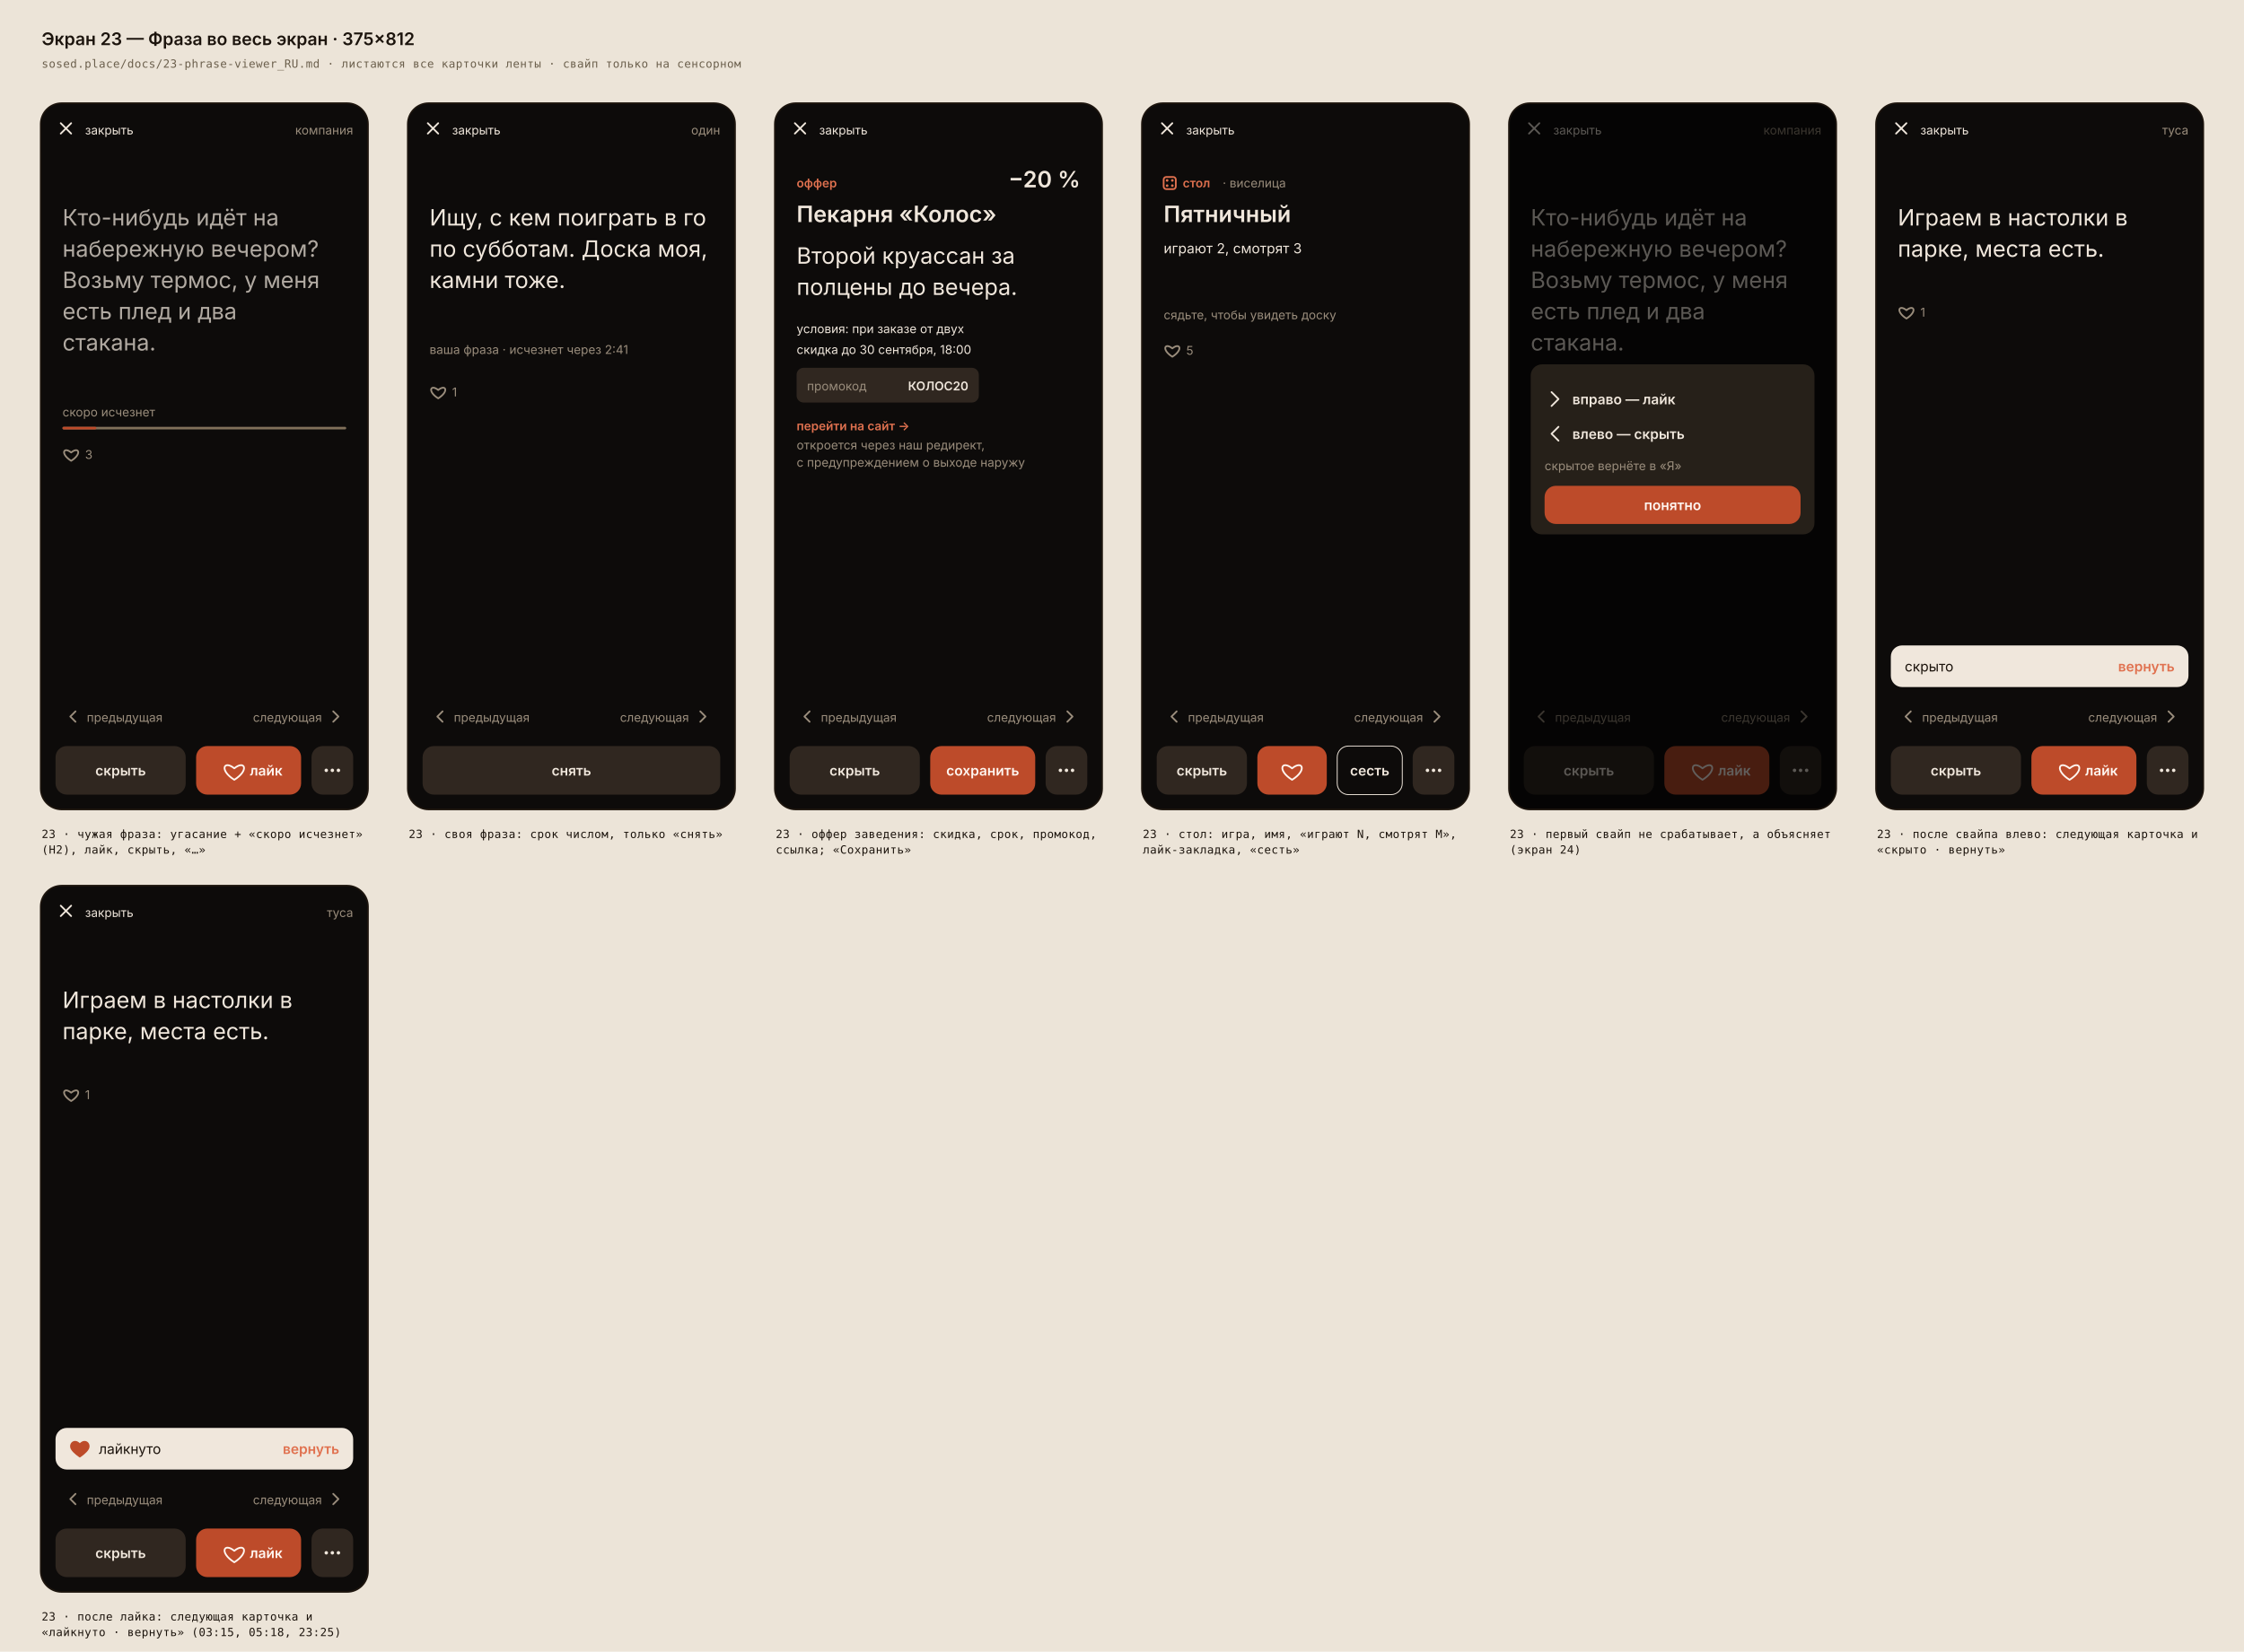
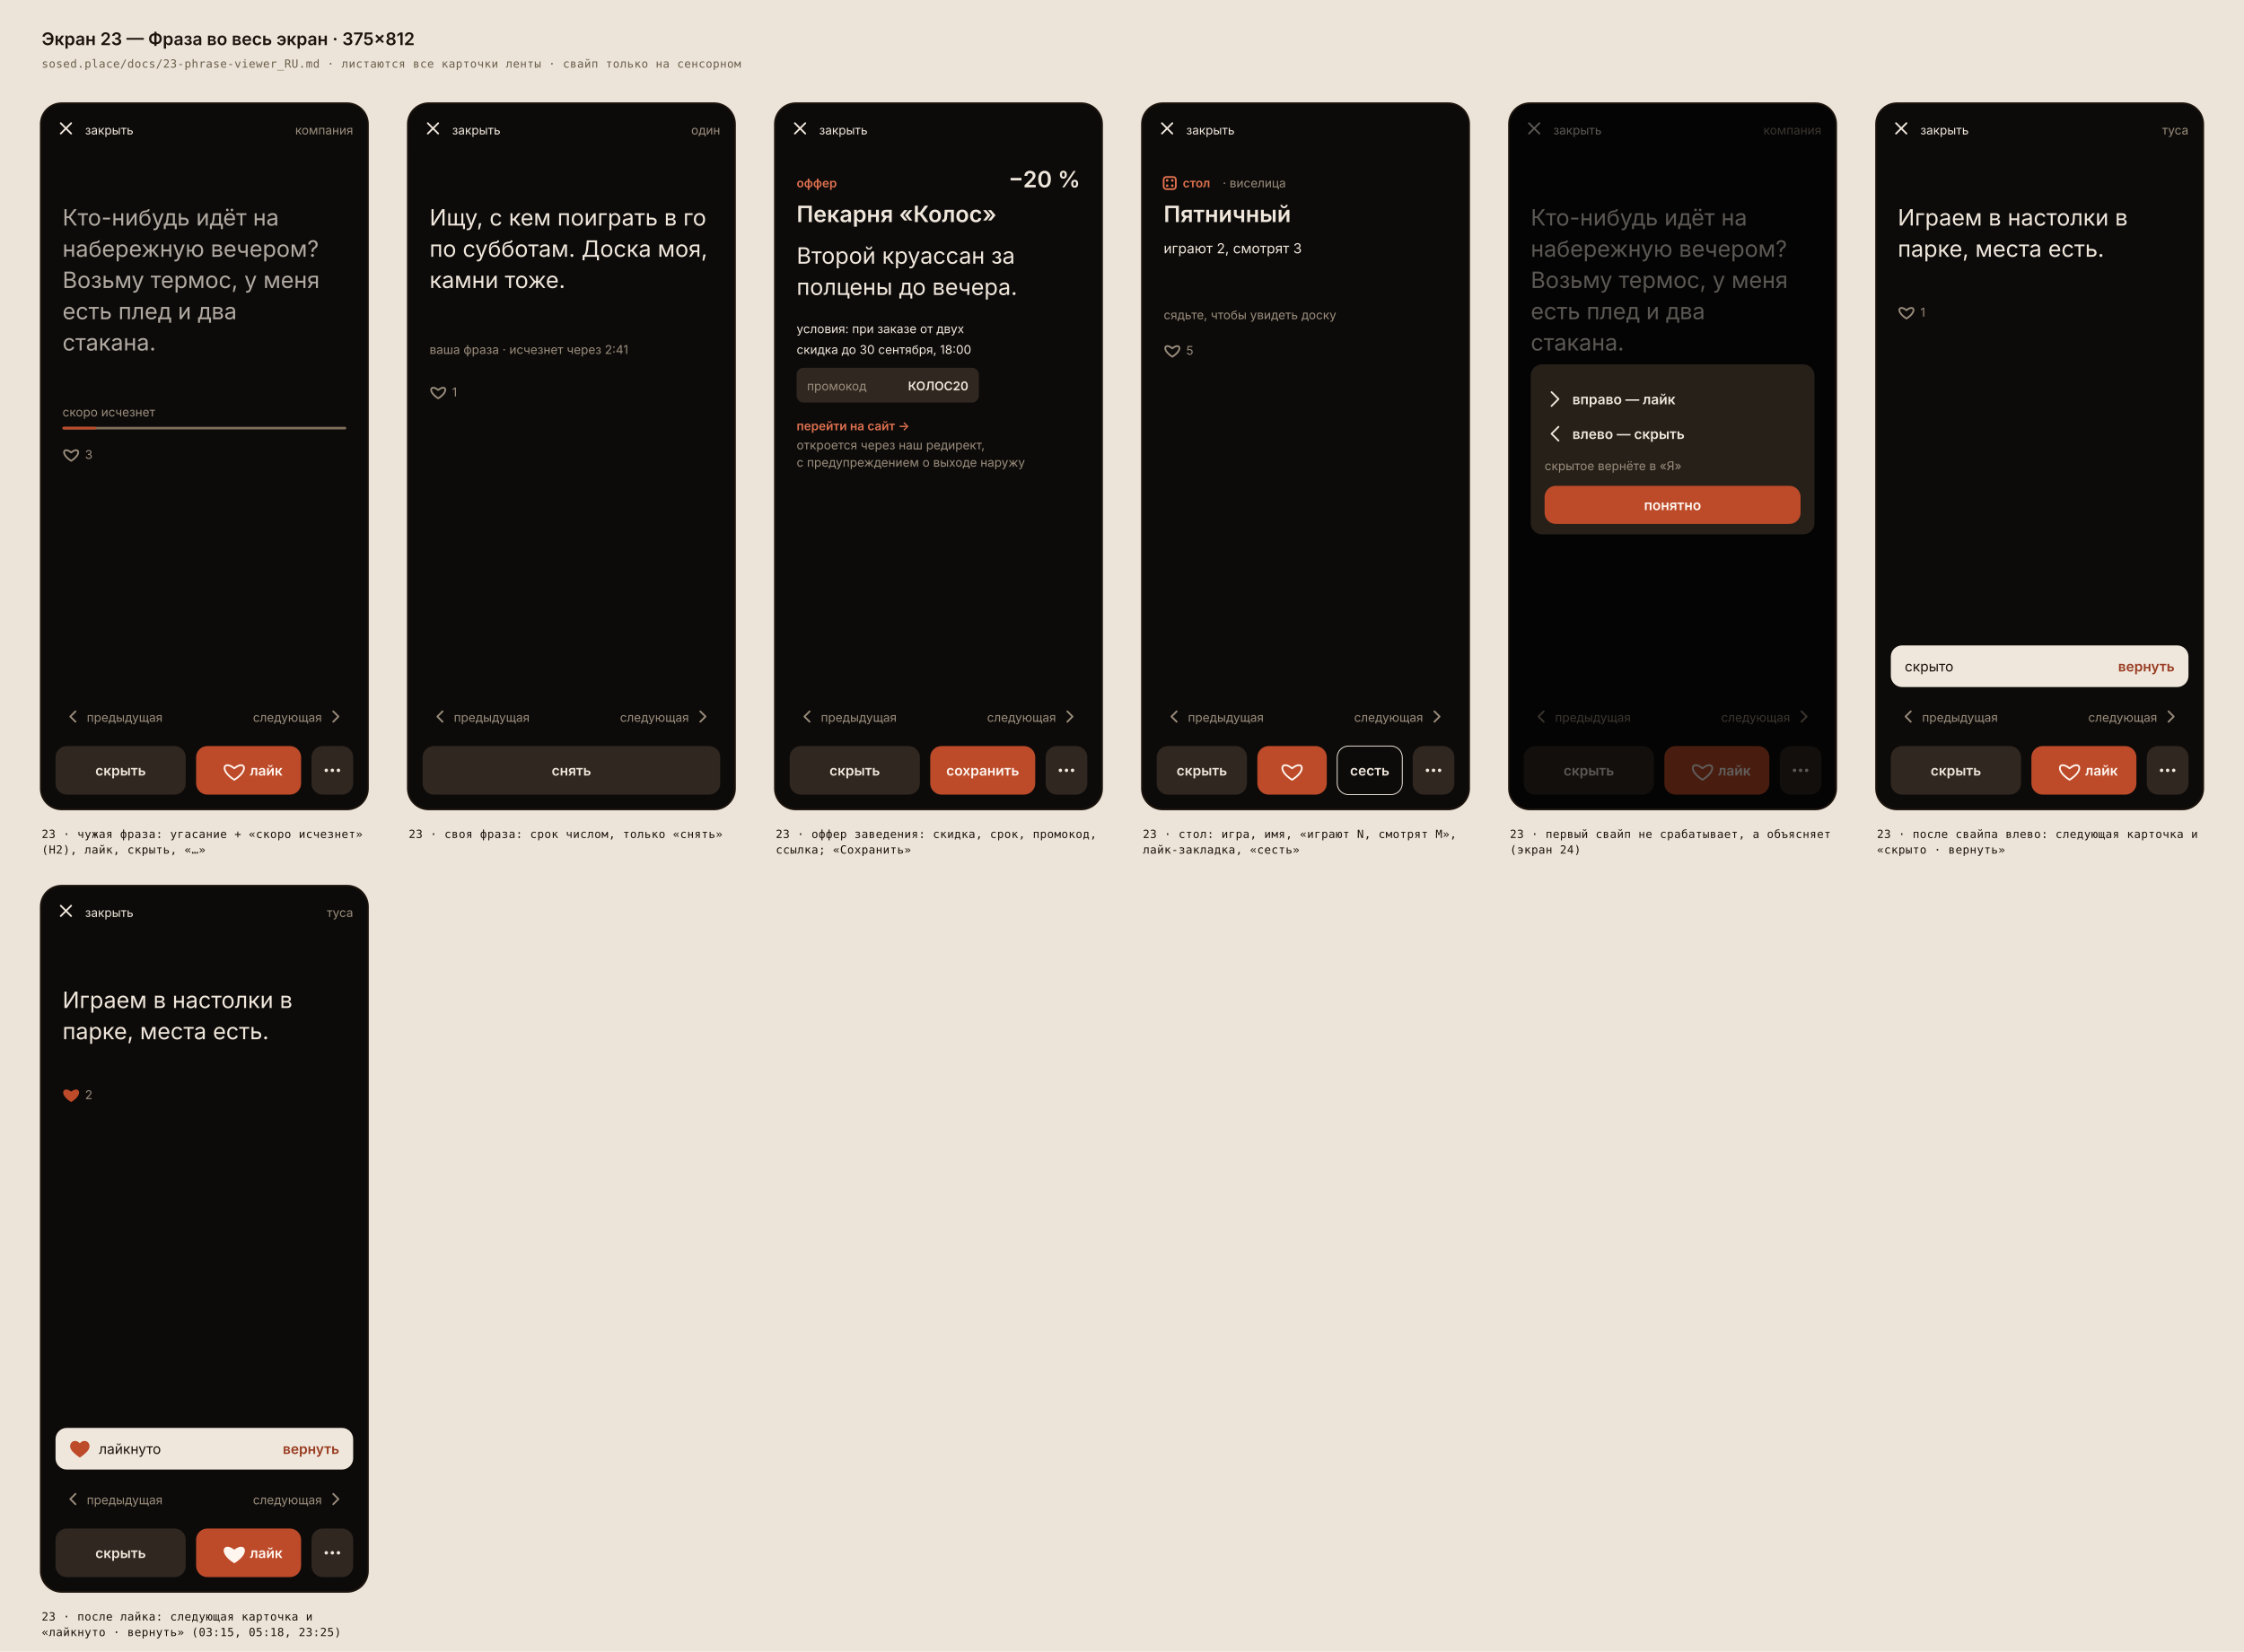
<svg xmlns="http://www.w3.org/2000/svg" width="2586" height="1904" viewBox="0 0 2586 1904">
  <style>
    @font-face { font-family: "Golos Text"; font-weight: 400 600;
      src: url(/fonts/q5uCsoe9Lv5t7Meb31EcExN8hA.woff2) format("woff2"); }
    @font-face { font-family: "JetBrains Mono"; font-weight: 400;
      src: url(/fonts/tDbv2o-flEEny0FZhsfKu5WU4zr3E_BX0PnT8RD8yKwBNntkaToggR7BYRbKPxDcwg.woff2) format("woff2"); }
    text { font-family: "Golos Text", Inter, system-ui, sans-serif; }
    .t16 { font-size: 16px; fill: #f0e7dc; }
    .t16b { font-size: 16px; font-weight: 600; fill: #f0e7dc; }
    .t14 { font-size: 14px; fill: #9a8d7c; }
    .t14fg { font-size: 14px; fill: #f0e7dc; }
    .t14b { font-size: 14px; font-weight: 600; fill: #f0e7dc; }
    .t18b { font-size: 20px; font-weight: 600; fill: #f0e7dc; }
    .t22b { font-size: 26px; font-weight: 600; fill: #f0e7dc; }
    .big { font-size: 26px; fill: #f0e7dc; }
    .acc { font-size: 14px; font-weight: 600; fill: #e0714f; }
    .cap { font-family: "JetBrains Mono", ui-monospace, monospace; font-size: 13px; fill: #6b5f4c; letter-spacing: 0.4px; }
    .capb { font-family: "JetBrains Mono", ui-monospace, monospace; font-size: 13px; fill: #1c140d; letter-spacing: 0.4px; }
    .sheet-title { font-size: 20px; font-weight: 600; fill: #1c140d; }
</style>
  <rect width="2586" height="1904" style="fill:#ece4d8" />
  <text x="48" y="52" class="sheet-title">Экран 23 — Фраза во весь экран · 375×812</text>
  <text x="48" y="78" class="cap">sosed.place/docs/23-phrase-viewer_RU.md · листаются все карточки ленты · свайп только на сенсорном</text>
  <g transform="translate(48,120)">
    <rect x="-1" y="-1" width="377" height="814" rx="24" style="fill:#0d0b0a;stroke:#1c140d;stroke-width:2" />
    <clipPath id="c48">
      <rect x="0" y="0" width="375" height="812" rx="23" />
    </clipPath>
    <g clip-path="url(#c48)">
      <rect x="0" y="0" width="375" height="812" rx="0" style="fill:#0d0b0a" />
      <rect x="0" y="0" width="375" height="56" rx="0" style="fill:#0d0b0a" />
      <rect x="6" y="6" width="44" height="44" rx="8" style="fill:none" />
      <path d="M22.0 22.0 L34.0 34.0 M34.0 22.0 L22.0 34.0" style="stroke:#f0e7dc;stroke-width:2;stroke-linecap:round" />
      <text x="50" y="35" class="t14fg" text-anchor="start">закрыть</text>
      <text x="359" y="35" class="t14" text-anchor="end">компания</text>
      <text x="24" y="140" class="big" text-anchor="start" style="opacity:0.72">Кто-нибудь идёт на</text>
      <text x="24" y="176" class="big" text-anchor="start" style="opacity:0.72">набережную вечером?</text>
      <text x="24" y="212" class="big" text-anchor="start" style="opacity:0.72">Возьму термос, у меня</text>
      <text x="24" y="248" class="big" text-anchor="start" style="opacity:0.72">есть плед и два</text>
      <text x="24" y="284" class="big" text-anchor="start" style="opacity:0.72">стакана.</text>
      <text x="24" y="360" class="t14" text-anchor="start">скоро исчезнет</text>
      <rect x="24" y="372" width="327" height="3" rx="1.5" fill="#80705a" />
      <rect x="24" y="372" width="39" height="3" rx="1.5" fill="#bd4b2a" />
      <path d="M34 411.2 C21.2 403.2 25.2 394.4 34 401.6 C42.8 394.4 46.8 403.2 34 411.2 Z" style="fill:none;stroke:#9a8d7c;stroke-width:2;stroke-linejoin:round" />
      <text x="50" y="409" class="t14" text-anchor="start">3</text>
      <rect x="16" y="684" width="160" height="44" rx="8" style="fill:none" />
      <path d="M39.0 700 L33.0 706 L39.0 712" style="fill:none;stroke:#9a8d7c;stroke-width:2;stroke-linecap:round;stroke-linejoin:round" />
      <text x="52" y="712" class="t14" text-anchor="start">предыдущая</text>
      <rect x="199" y="684" width="160" height="44" rx="8" style="fill:none" />
      <text x="323" y="712" class="t14" text-anchor="end">следующая</text>
      <path d="M336.0 700 L342.0 706 L336.0 712" style="fill:none;stroke:#9a8d7c;stroke-width:2;stroke-linecap:round;stroke-linejoin:round" />
      <rect x="16" y="740" width="150" height="56" rx="13" style="fill:#302720" />
      <text x="91.0" y="774.0" class="t16b" text-anchor="middle">скрыть</text>
      <rect x="178" y="740" width="121" height="56" rx="13" style="fill:#bd4b2a" />
      <path d="M222 778.9 C204.4 767.9 209.9 755.8 222 765.7 C234.1 755.8 239.6 767.9 222 778.9 Z" style="fill:none;stroke:#fff6f0;stroke-width:2;stroke-linejoin:round" />
      <text x="240" y="774" class="t16b" text-anchor="start" style="fill:#fff6f0">лайк</text>
      <rect x="311" y="740" width="48" height="56" rx="13" style="fill:#302720" />
      <circle cx="328" cy="768" r="2" style="fill:#f0e7dc" />
      <circle cx="335" cy="768" r="2" style="fill:#f0e7dc" />
      <circle cx="342" cy="768" r="2" style="fill:#f0e7dc" />
    </g>
  </g>
  <text x="48" y="966" class="capb">23 · чужая фраза: угасание + «скоро исчезнет»</text>
  <text x="48" y="984" class="capb">(Н2), лайк, скрыть, «…»</text>
  <g transform="translate(471,120)">
    <rect x="-1" y="-1" width="377" height="814" rx="24" style="fill:#0d0b0a;stroke:#1c140d;stroke-width:2" />
    <clipPath id="c471">
      <rect x="0" y="0" width="375" height="812" rx="23" />
    </clipPath>
    <g clip-path="url(#c471)">
      <rect x="0" y="0" width="375" height="812" rx="0" style="fill:#0d0b0a" />
      <rect x="0" y="0" width="375" height="56" rx="0" style="fill:#0d0b0a" />
      <rect x="6" y="6" width="44" height="44" rx="8" style="fill:none" />
      <path d="M22.0 22.0 L34.0 34.0 M34.0 22.0 L22.0 34.0" style="stroke:#f0e7dc;stroke-width:2;stroke-linecap:round" />
      <text x="50" y="35" class="t14fg" text-anchor="start">закрыть</text>
      <text x="359" y="35" class="t14" text-anchor="end">один</text>
      <text x="24" y="140" class="big" text-anchor="start">Ищу, с кем поиграть в го</text>
      <text x="24" y="176" class="big" text-anchor="start">по субботам. Доска моя,</text>
      <text x="24" y="212" class="big" text-anchor="start">камни тоже.</text>
      <text x="24" y="288" class="t14" text-anchor="start">ваша фраза · исчезнет через 2:41</text>
      <path d="M34 339.2 C21.2 331.2 25.2 322.4 34 329.6 C42.8 322.4 46.8 331.2 34 339.2 Z" style="fill:none;stroke:#9a8d7c;stroke-width:2;stroke-linejoin:round" />
      <text x="50" y="337" class="t14" text-anchor="start">1</text>
      <rect x="16" y="684" width="160" height="44" rx="8" style="fill:none" />
      <path d="M39.0 700 L33.0 706 L39.0 712" style="fill:none;stroke:#9a8d7c;stroke-width:2;stroke-linecap:round;stroke-linejoin:round" />
      <text x="52" y="712" class="t14" text-anchor="start">предыдущая</text>
      <rect x="199" y="684" width="160" height="44" rx="8" style="fill:none" />
      <text x="323" y="712" class="t14" text-anchor="end">следующая</text>
      <path d="M336.0 700 L342.0 706 L336.0 712" style="fill:none;stroke:#9a8d7c;stroke-width:2;stroke-linecap:round;stroke-linejoin:round" />
      <rect x="16" y="740" width="343" height="56" rx="13" style="fill:#302720" />
      <text x="187.5" y="774.0" class="t16b" text-anchor="middle">снять</text>
    </g>
  </g>
  <text x="471" y="966" class="capb">23 · своя фраза: срок числом, только «снять»</text>
  <g transform="translate(894,120)">
    <rect x="-1" y="-1" width="377" height="814" rx="24" style="fill:#0d0b0a;stroke:#1c140d;stroke-width:2" />
    <clipPath id="c894">
      <rect x="0" y="0" width="375" height="812" rx="23" />
    </clipPath>
    <g clip-path="url(#c894)">
      <rect x="0" y="0" width="375" height="812" rx="0" style="fill:#0d0b0a" />
      <rect x="0" y="0" width="375" height="56" rx="0" style="fill:#0d0b0a" />
      <rect x="6" y="6" width="44" height="44" rx="8" style="fill:none" />
      <path d="M22.0 22.0 L34.0 34.0 M34.0 22.0 L22.0 34.0" style="stroke:#f0e7dc;stroke-width:2;stroke-linecap:round" />
      <text x="50" y="35" class="t14fg" text-anchor="start">закрыть</text>
      <text x="24" y="96" class="acc" text-anchor="start">оффер</text>
      <text x="351" y="96" class="t22b" text-anchor="end">−20 %</text>
      <text x="24" y="136" class="t22b" text-anchor="start">Пекарня «Колос»</text>
      <text x="24" y="184" class="big" text-anchor="start">Второй круассан за</text>
      <text x="24" y="220" class="big" text-anchor="start">полцены до вечера.</text>
      <text x="24" y="264" class="t14fg" text-anchor="start">условия: при заказе от двух</text>
      <text x="24" y="288" class="t14fg" text-anchor="start">скидка до 30 сентября, 18:00</text>
      <rect x="24" y="304" width="210" height="40" rx="8" style="fill:#302720" />
      <text x="36" y="330" class="t14" text-anchor="start">промокод</text>
      <text x="222" y="330" class="t14b" text-anchor="end">КОЛОС20</text>
      <text x="24" y="376" class="acc" text-anchor="start">перейти на сайт →</text>
      <text x="24" y="398" class="t14" text-anchor="start">откроется через наш редирект,</text>
      <text x="24" y="418" class="t14" text-anchor="start">с предупреждением о выходе наружу</text>
      <rect x="16" y="684" width="160" height="44" rx="8" style="fill:none" />
      <path d="M39.0 700 L33.0 706 L39.0 712" style="fill:none;stroke:#9a8d7c;stroke-width:2;stroke-linecap:round;stroke-linejoin:round" />
      <text x="52" y="712" class="t14" text-anchor="start">предыдущая</text>
      <rect x="199" y="684" width="160" height="44" rx="8" style="fill:none" />
      <text x="323" y="712" class="t14" text-anchor="end">следующая</text>
      <path d="M336.0 700 L342.0 706 L336.0 712" style="fill:none;stroke:#9a8d7c;stroke-width:2;stroke-linecap:round;stroke-linejoin:round" />
      <rect x="16" y="740" width="150" height="56" rx="13" style="fill:#302720" />
      <text x="91.0" y="774.0" class="t16b" text-anchor="middle">скрыть</text>
      <rect x="178" y="740" width="121" height="56" rx="13" style="fill:#bd4b2a" />
      <text x="238.5" y="774.0" class="t16b" text-anchor="middle" style="fill:#fff6f0">сохранить</text>
      <rect x="311" y="740" width="48" height="56" rx="13" style="fill:#302720" />
      <circle cx="328" cy="768" r="2" style="fill:#f0e7dc" />
      <circle cx="335" cy="768" r="2" style="fill:#f0e7dc" />
      <circle cx="342" cy="768" r="2" style="fill:#f0e7dc" />
    </g>
  </g>
  <text x="894" y="966" class="capb">23 · оффер заведения: скидка, срок, промокод,</text>
  <text x="894" y="984" class="capb">ссылка; «Сохранить»</text>
  <g transform="translate(1317,120)">
    <rect x="-1" y="-1" width="377" height="814" rx="24" style="fill:#0d0b0a;stroke:#1c140d;stroke-width:2" />
    <clipPath id="c1317">
      <rect x="0" y="0" width="375" height="812" rx="23" />
    </clipPath>
    <g clip-path="url(#c1317)">
      <rect x="0" y="0" width="375" height="812" rx="0" style="fill:#0d0b0a" />
      <rect x="0" y="0" width="375" height="56" rx="0" style="fill:#0d0b0a" />
      <rect x="6" y="6" width="44" height="44" rx="8" style="fill:none" />
      <path d="M22.0 22.0 L34.0 34.0 M34.0 22.0 L22.0 34.0" style="stroke:#f0e7dc;stroke-width:2;stroke-linecap:round" />
      <text x="50" y="35" class="t14fg" text-anchor="start">закрыть</text>
      <rect x="24" y="84" width="14" height="14" rx="3" fill="none" stroke="#e0714f" stroke-width="2" />
      <circle cx="28" cy="88" r="1.5" fill="#e0714f" />
      <circle cx="34" cy="88" r="1.5" fill="#e0714f" />
      <circle cx="28" cy="94" r="1.5" fill="#e0714f" />
      <circle cx="34" cy="94" r="1.5" fill="#e0714f" />
      <text x="46" y="96" class="acc" text-anchor="start">стол</text>
      <text x="92" y="96" class="t14" text-anchor="start">· виселица</text>
      <text x="24" y="136" class="t22b" text-anchor="start">Пятничный</text>
      <text x="24" y="172" class="t16" text-anchor="start">играют 2, смотрят 3</text>
      <text x="24" y="248" class="t14" text-anchor="start">сядьте, чтобы увидеть доску</text>
      <path d="M34 291.2 C21.2 283.2 25.2 274.4 34 281.6 C42.8 274.4 46.8 283.2 34 291.2 Z" style="fill:none;stroke:#9a8d7c;stroke-width:2;stroke-linejoin:round" />
      <text x="50" y="289" class="t14" text-anchor="start">5</text>
      <rect x="16" y="684" width="160" height="44" rx="8" style="fill:none" />
      <path d="M39.0 700 L33.0 706 L39.0 712" style="fill:none;stroke:#9a8d7c;stroke-width:2;stroke-linecap:round;stroke-linejoin:round" />
      <text x="52" y="712" class="t14" text-anchor="start">предыдущая</text>
      <rect x="199" y="684" width="160" height="44" rx="8" style="fill:none" />
      <text x="323" y="712" class="t14" text-anchor="end">следующая</text>
      <path d="M336.0 700 L342.0 706 L336.0 712" style="fill:none;stroke:#9a8d7c;stroke-width:2;stroke-linecap:round;stroke-linejoin:round" />
      <rect x="16" y="740" width="104" height="56" rx="13" style="fill:#302720" />
      <text x="68.0" y="774.0" class="t16b" text-anchor="middle">скрыть</text>
      <rect x="132" y="740" width="80" height="56" rx="13" style="fill:#bd4b2a" />
      <path d="M172 778.9 C154.4 767.9 159.9 755.8 172 765.7 C184.1 755.8 189.6 767.9 172 778.9 Z" style="fill:none;stroke:#fff6f0;stroke-width:2;stroke-linejoin:round" />
      <rect x="224" y="740" width="75" height="56" rx="13" style="fill:none;stroke:#f0e7dc;stroke-width:1" />
      <text x="261.5" y="774.0" class="t16b" text-anchor="middle">сесть</text>
      <rect x="311" y="740" width="48" height="56" rx="13" style="fill:#302720" />
      <circle cx="328" cy="768" r="2" style="fill:#f0e7dc" />
      <circle cx="335" cy="768" r="2" style="fill:#f0e7dc" />
      <circle cx="342" cy="768" r="2" style="fill:#f0e7dc" />
    </g>
  </g>
  <text x="1317" y="966" class="capb">23 · стол: игра, имя, «играют N, смотрят M»,</text>
  <text x="1317" y="984" class="capb">лайк-закладка, «сесть»</text>
  <g transform="translate(1740,120)">
    <rect x="-1" y="-1" width="377" height="814" rx="24" style="fill:#0d0b0a;stroke:#1c140d;stroke-width:2" />
    <clipPath id="c1740">
      <rect x="0" y="0" width="375" height="812" rx="23" />
    </clipPath>
    <g clip-path="url(#c1740)">
      <rect x="0" y="0" width="375" height="812" rx="0" style="fill:#0d0b0a" />
      <rect x="0" y="0" width="375" height="56" rx="0" style="fill:#0d0b0a" />
      <rect x="6" y="6" width="44" height="44" rx="8" style="fill:none" />
      <path d="M22.0 22.0 L34.0 34.0 M34.0 22.0 L22.0 34.0" style="stroke:#f0e7dc;stroke-width:2;stroke-linecap:round" />
      <text x="50" y="35" class="t14fg" text-anchor="start">закрыть</text>
      <text x="359" y="35" class="t14" text-anchor="end">компания</text>
      <text x="24" y="140" class="big" text-anchor="start">Кто-нибудь идёт на</text>
      <text x="24" y="176" class="big" text-anchor="start">набережную вечером?</text>
      <text x="24" y="212" class="big" text-anchor="start">Возьму термос, у меня</text>
      <text x="24" y="248" class="big" text-anchor="start">есть плед и два</text>
      <text x="24" y="284" class="big" text-anchor="start">стакана.</text>
      <rect x="16" y="684" width="160" height="44" rx="8" style="fill:none" />
      <path d="M39.0 700 L33.0 706 L39.0 712" style="fill:none;stroke:#9a8d7c;stroke-width:2;stroke-linecap:round;stroke-linejoin:round" />
      <text x="52" y="712" class="t14" text-anchor="start">предыдущая</text>
      <rect x="199" y="684" width="160" height="44" rx="8" style="fill:none" />
      <text x="323" y="712" class="t14" text-anchor="end">следующая</text>
      <path d="M336.0 700 L342.0 706 L336.0 712" style="fill:none;stroke:#9a8d7c;stroke-width:2;stroke-linecap:round;stroke-linejoin:round" />
      <rect x="16" y="740" width="150" height="56" rx="13" style="fill:#302720" />
      <text x="91.0" y="774.0" class="t16b" text-anchor="middle">скрыть</text>
      <rect x="178" y="740" width="121" height="56" rx="13" style="fill:#bd4b2a" />
      <path d="M222 778.9 C204.4 767.9 209.9 755.8 222 765.7 C234.1 755.8 239.6 767.9 222 778.9 Z" style="fill:none;stroke:#fff6f0;stroke-width:2;stroke-linejoin:round" />
      <text x="240" y="774" class="t16b" text-anchor="start" style="fill:#fff6f0">лайк</text>
      <rect x="311" y="740" width="48" height="56" rx="13" style="fill:#302720" />
      <circle cx="328" cy="768" r="2" style="fill:#f0e7dc" />
      <circle cx="335" cy="768" r="2" style="fill:#f0e7dc" />
      <circle cx="342" cy="768" r="2" style="fill:#f0e7dc" />
      <rect x="0" y="0" width="375" height="812" rx="0" style="fill:#000000" opacity="0.62" />
      <rect x="24" y="300" width="327" height="196" rx="13" style="fill:#262019" />
      <path d="M48.0 332 L56.0 340 L48.0 348" style="fill:none;stroke:#f0e7dc;stroke-width:2;stroke-linecap:round;stroke-linejoin:round" />
      <text x="72" y="346" class="t16b" text-anchor="start">вправо — лайк</text>
      <path d="M56.0 372 L48.0 380 L56.0 388" style="fill:none;stroke:#f0e7dc;stroke-width:2;stroke-linecap:round;stroke-linejoin:round" />
      <text x="72" y="386" class="t16b" text-anchor="start">влево — скрыть</text>
      <text x="40" y="422" class="t14" text-anchor="start">скрытое вернёте в «Я»</text>
      <rect x="40" y="440" width="295" height="44" rx="13" style="fill:#bd4b2a" />
      <text x="187.5" y="468.0" class="t16b" text-anchor="middle" style="fill:#fff6f0">понятно</text>
    </g>
  </g>
  <text x="1740" y="966" class="capb">23 · первый свайп не срабатывает, а объясняет</text>
  <text x="1740" y="984" class="capb">(экран 24)</text>
  <g transform="translate(2163,120)">
    <rect x="-1" y="-1" width="377" height="814" rx="24" style="fill:#0d0b0a;stroke:#1c140d;stroke-width:2" />
    <clipPath id="c2163">
      <rect x="0" y="0" width="375" height="812" rx="23" />
    </clipPath>
    <g clip-path="url(#c2163)">
      <rect x="0" y="0" width="375" height="812" rx="0" style="fill:#0d0b0a" />
      <rect x="0" y="0" width="375" height="56" rx="0" style="fill:#0d0b0a" />
      <rect x="6" y="6" width="44" height="44" rx="8" style="fill:none" />
      <path d="M22.0 22.0 L34.0 34.0 M34.0 22.0 L22.0 34.0" style="stroke:#f0e7dc;stroke-width:2;stroke-linecap:round" />
      <text x="50" y="35" class="t14fg" text-anchor="start">закрыть</text>
      <text x="359" y="35" class="t14" text-anchor="end">туса</text>
      <text x="24" y="140" class="big" text-anchor="start">Играем в настолки в</text>
      <text x="24" y="176" class="big" text-anchor="start">парке, места есть.</text>
      <path d="M34 247.2 C21.2 239.2 25.2 230.4 34 237.6 C42.8 230.4 46.8 239.2 34 247.2 Z" style="fill:none;stroke:#9a8d7c;stroke-width:2;stroke-linejoin:round" />
      <text x="50" y="245" class="t14" text-anchor="start">1</text>
      <rect x="16" y="624" width="343" height="48" rx="13" style="fill:#f0e7dc" />
      <text x="32" y="654" class="t16" text-anchor="start" style="fill:#1c140d">скрыто</text>
-       <text x="343" y="654" class="t16b" text-anchor="end" style="fill:#e0714f">вернуть</text>
+       <text x="343" y="654" class="t16b" text-anchor="end" style="fill:#983c22">вернуть</text>
      <rect x="16" y="684" width="160" height="44" rx="8" style="fill:none" />
      <path d="M39.0 700 L33.0 706 L39.0 712" style="fill:none;stroke:#9a8d7c;stroke-width:2;stroke-linecap:round;stroke-linejoin:round" />
      <text x="52" y="712" class="t14" text-anchor="start">предыдущая</text>
      <rect x="199" y="684" width="160" height="44" rx="8" style="fill:none" />
      <text x="323" y="712" class="t14" text-anchor="end">следующая</text>
      <path d="M336.0 700 L342.0 706 L336.0 712" style="fill:none;stroke:#9a8d7c;stroke-width:2;stroke-linecap:round;stroke-linejoin:round" />
      <rect x="16" y="740" width="150" height="56" rx="13" style="fill:#302720" />
      <text x="91.0" y="774.0" class="t16b" text-anchor="middle">скрыть</text>
      <rect x="178" y="740" width="121" height="56" rx="13" style="fill:#bd4b2a" />
      <path d="M222 778.9 C204.4 767.9 209.9 755.8 222 765.7 C234.1 755.8 239.6 767.9 222 778.9 Z" style="fill:none;stroke:#fff6f0;stroke-width:2;stroke-linejoin:round" />
      <text x="240" y="774" class="t16b" text-anchor="start" style="fill:#fff6f0">лайк</text>
      <rect x="311" y="740" width="48" height="56" rx="13" style="fill:#302720" />
      <circle cx="328" cy="768" r="2" style="fill:#f0e7dc" />
      <circle cx="335" cy="768" r="2" style="fill:#f0e7dc" />
      <circle cx="342" cy="768" r="2" style="fill:#f0e7dc" />
    </g>
  </g>
  <text x="2163" y="966" class="capb">23 · после свайпа влево: следующая карточка и</text>
  <text x="2163" y="984" class="capb">«скрыто · вернуть»</text>
  <g transform="translate(48,1022)">
    <rect x="-1" y="-1" width="377" height="814" rx="24" style="fill:#0d0b0a;stroke:#1c140d;stroke-width:2" />
    <clipPath id="c48b">
      <rect x="0" y="0" width="375" height="812" rx="24" />
    </clipPath>
    <g clip-path="url(#c48b)">
      <rect x="0" y="0" width="375" height="812" rx="0" style="fill:#0d0b0a" />
      <rect x="0" y="0" width="375" height="56" rx="0" style="fill:#0d0b0a" />
      <rect x="6" y="6" width="44" height="44" rx="8" style="fill:none" />
      <path d="M22.0 22.0 L34.0 34.0 M34.0 22.0 L22.0 34.0" style="stroke:#f0e7dc;stroke-width:2;stroke-linecap:round" />
      <text x="50" y="35" class="t14fg" text-anchor="start">закрыть</text>
      <text x="359" y="35" class="t14" text-anchor="end">туса</text>
      <text x="24" y="140" class="big" text-anchor="start">Играем в настолки в</text>
      <text x="24" y="176" class="big" text-anchor="start">парке, места есть.</text>
-       <path d="M34 247.2 C21.2 239.2 25.2 230.4 34 237.6 C42.8 230.4 46.8 239.2 34 247.2 Z" style="fill:none;stroke:#9a8d7c;stroke-width:2;stroke-linejoin:round" />
-       <text x="50" y="245" class="t14" text-anchor="start">1</text>
+       <path d="M34 247.2 C21.2 239.2 25.2 230.4 34 237.6 C42.8 230.4 46.8 239.2 34 247.2 Z" style="fill:#bd4b2a;stroke:#bd4b2a;stroke-width:2;stroke-linejoin:round" />
+       <text x="50" y="245" class="t14" text-anchor="start">2</text>
      <rect x="16" y="624" width="343" height="48" rx="13" style="fill:#f0e7dc" />
      <path transform="translate(32,636)" d="M12 21s-7-4.5-9.5-9C.5 8 3 4 6.5 4c2 0 3.5 1 5.5 3 2-2 3.5-3 5.5-3C21 4 23.5 8 21.5 12 19 16.5 12 21 12 21z" style="fill:#bd4b2a;stroke:#bd4b2a;stroke-width:2" />
      <text x="66" y="654" class="t16" text-anchor="start" style="fill:#1c140d">лайкнуто</text>
      <rect x="271" y="626" width="88" height="44" fill="none" data-hit="44" />
-       <text x="343" y="654" class="t16b" text-anchor="end" style="fill:#e0714f">вернуть</text>
-       <rect x="16" y="684" width="160" height="44" rx="8" style="fill:none" />
-       <path d="M39.0 700 L33.0 706 L39.0 712" style="fill:none;stroke:#9a8d7c;stroke-width:2;stroke-linecap:round;stroke-linejoin:round" />
-       <text x="52" y="712" class="t14" text-anchor="start">предыдущая</text>
-       <rect x="199" y="684" width="160" height="44" rx="8" style="fill:none" />
-       <text x="323" y="712" class="t14" text-anchor="end">следующая</text>
-       <path d="M336.0 700 L342.0 706 L336.0 712" style="fill:none;stroke:#9a8d7c;stroke-width:2;stroke-linecap:round;stroke-linejoin:round" />
-       <rect x="16" y="740" width="150" height="56" rx="13" style="fill:#302720" />
-       <text x="91.0" y="774.0" class="t16b" text-anchor="middle">скрыть</text>
-       <rect x="178" y="740" width="121" height="56" rx="13" style="fill:#bd4b2a" />
-       <path d="M222 778.9 C204.4 767.9 209.9 755.8 222 765.7 C234.1 755.8 239.6 767.9 222 778.9 Z" style="fill:none;stroke:#fff6f0;stroke-width:2;stroke-linejoin:round" />
+       <text x="343" y="654" class="t16b" text-anchor="end" style="fill:#983c22">вернуть</text>
+       <rect x="16" y="684" width="160" height="44" rx="8" style="fill:none" />
+       <path d="M39.0 700 L33.0 706 L39.0 712" style="fill:none;stroke:#9a8d7c;stroke-width:2;stroke-linecap:round;stroke-linejoin:round" />
+       <text x="52" y="712" class="t14" text-anchor="start">предыдущая</text>
+       <rect x="199" y="684" width="160" height="44" rx="8" style="fill:none" />
+       <text x="323" y="712" class="t14" text-anchor="end">следующая</text>
+       <path d="M336.0 700 L342.0 706 L336.0 712" style="fill:none;stroke:#9a8d7c;stroke-width:2;stroke-linecap:round;stroke-linejoin:round" />
+       <rect x="16" y="740" width="150" height="56" rx="13" style="fill:#302720" />
+       <text x="91.0" y="774.0" class="t16b" text-anchor="middle">скрыть</text>
+       <rect x="178" y="740" width="121" height="56" rx="13" style="fill:#bd4b2a" />
+       <path d="M222 778.9 C204.4 767.9 209.9 755.8 222 765.7 C234.1 755.8 239.6 767.9 222 778.9 Z" style="fill:#fff6f0;stroke:#fff6f0;stroke-width:2;stroke-linejoin:round" />
      <text x="240" y="774" class="t16b" text-anchor="start" style="fill:#fff6f0">лайк</text>
      <rect x="311" y="740" width="48" height="56" rx="13" style="fill:#302720" />
      <circle cx="328" cy="768" r="2" style="fill:#f0e7dc" />
      <circle cx="335" cy="768" r="2" style="fill:#f0e7dc" />
      <circle cx="342" cy="768" r="2" style="fill:#f0e7dc" />
    </g>
  </g>
  <text x="48" y="1868" class="capb">23 · после лайка: следующая карточка и</text>
  <text x="48" y="1886" class="capb">«лайкнуто · вернуть» (03:15, 05:18, 23:25)</text>
</svg>
